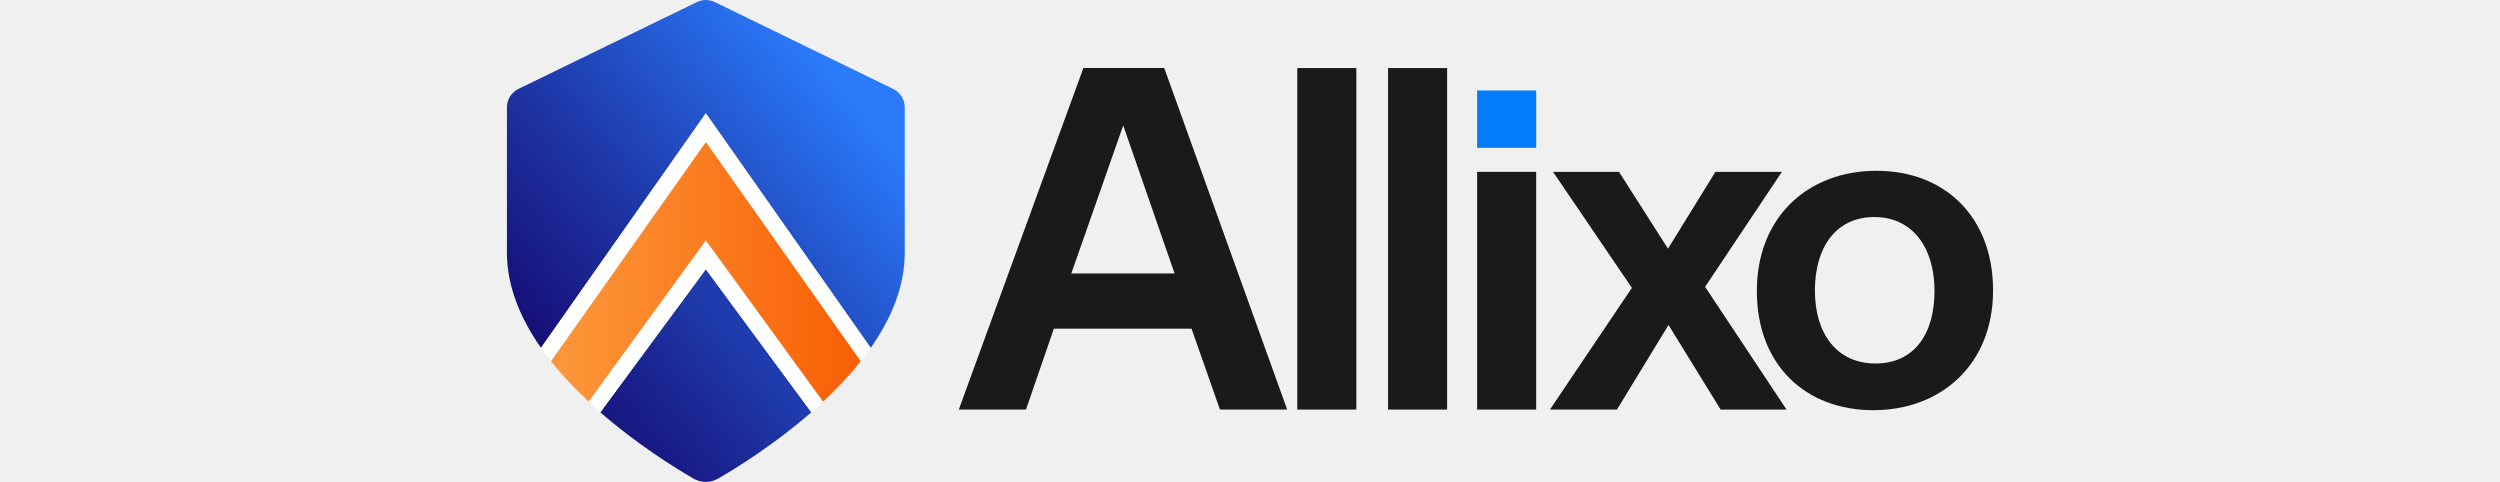
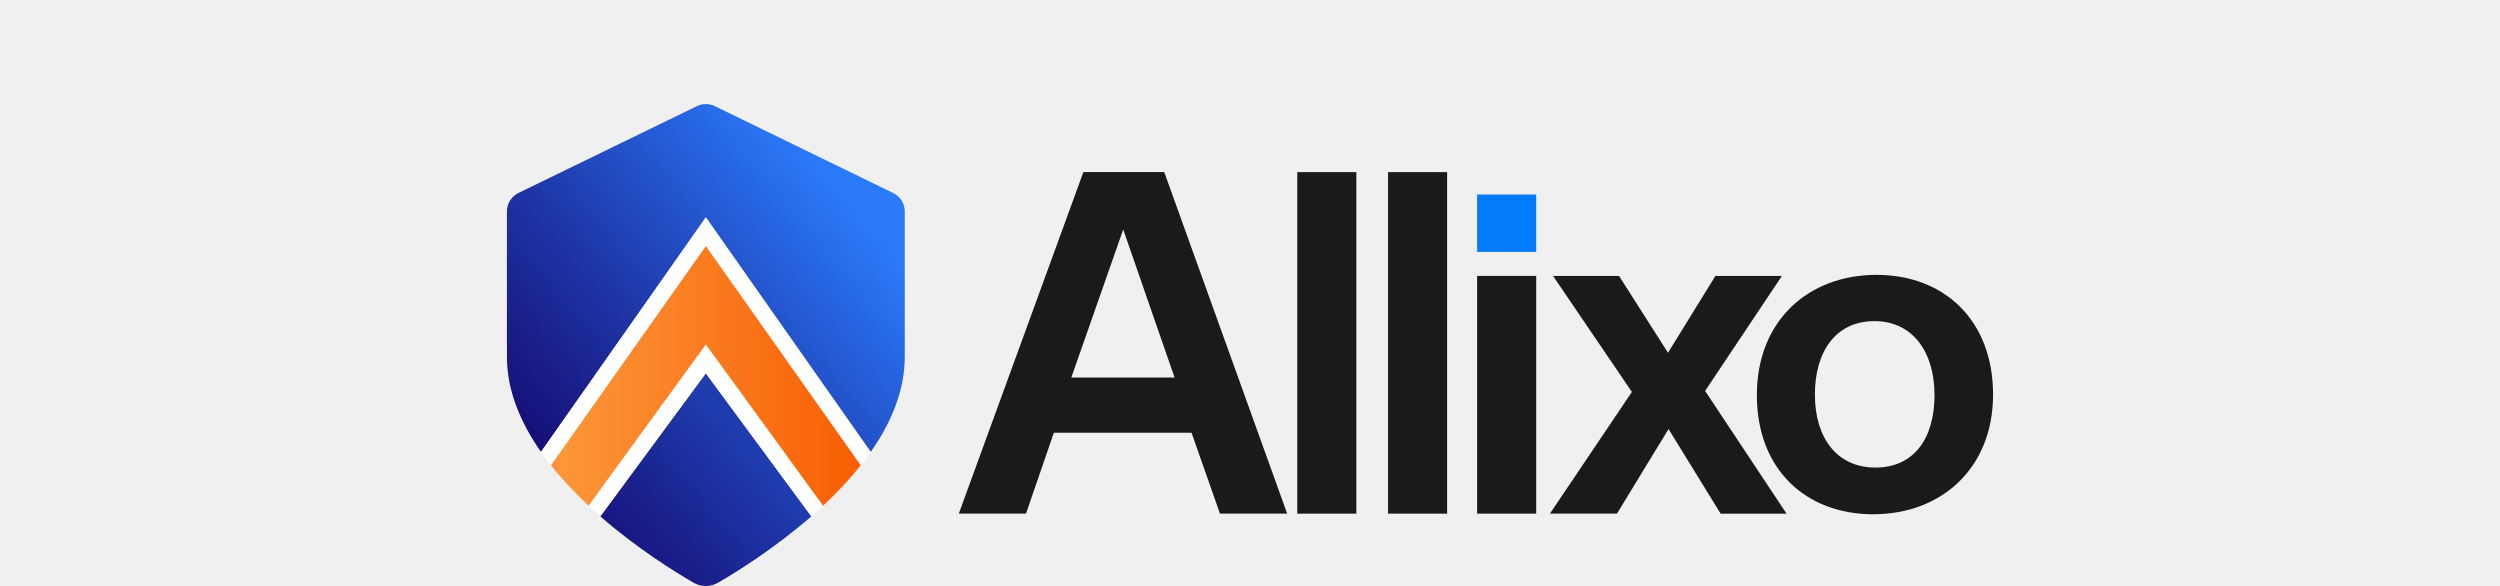
- <svg xmlns="http://www.w3.org/2000/svg" xmlns:xlink="http://www.w3.org/1999/xlink" id="b" width="640" height="123.37" viewBox="0 0 640 123.37" version="1.1">
+ <svg xmlns="http://www.w3.org/2000/svg" xmlns:xlink="http://www.w3.org/1999/xlink" id="b" width="640" height="150" viewBox="0 0 640 150" version="1.1">
  <defs id="defs16">
    <linearGradient id="d" x1="81.19" y1="102.42" x2="83.38" y2="100.58" gradientUnits="userSpaceOnUse">
      <stop offset="0" stop-color="#140066" id="stop1" />
      <stop offset=".16" stop-color="#160f78" id="stop2" />
      <stop offset=".5" stop-color="#1e36a7" id="stop3" />
      <stop offset=".96" stop-color="#2974f3" id="stop4" />
      <stop offset="1" stop-color="#2b7afa" id="stop5" />
    </linearGradient>
    <linearGradient id="e" x1="83.17" y1="100.43" x2="85.36" y2="98.6" xlink:href="#d" />
    <linearGradient id="f" x1="86.98" y1="96.28" x2="89.2" y2="94.42" xlink:href="#d" />
    <linearGradient id="g" x1="85.11" y1="98.39" x2="87.31" y2="96.54" xlink:href="#d" />
    <linearGradient id="h" x1="-6.11" y1="101.09" x2="86.46" y2="23.67" gradientUnits="userSpaceOnUse">
      <stop offset="0" stop-color="#140066" id="stop6" />
      <stop offset=".16" stop-color="#160f78" id="stop7" />
      <stop offset=".5" stop-color="#1e36a7" id="stop8" />
      <stop offset=".96" stop-color="#2974f3" id="stop9" />
      <stop offset="1" stop-color="#2b7afa" id="stop10" />
    </linearGradient>
    <linearGradient id="i" x1="25.8" y1="119.54" x2="62.3" y2="89.02" gradientUnits="userSpaceOnUse">
      <stop offset="0" stop-color="#17117a" id="stop11" />
      <stop offset=".4" stop-color="#19208c" id="stop12" />
      <stop offset="1" stop-color="#1f3cae" id="stop13" />
    </linearGradient>
    <linearGradient id="j" x1="11.28" y1="69.58" x2="90.56" y2="69.58" gradientUnits="userSpaceOnUse">
      <stop offset="0" stop-color="#fc8b3b" id="stop14" />
      <stop offset=".03" stop-color="#fc9739" id="stop15" />
      <stop offset="1" stop-color="#f95e04" id="stop16" />
    </linearGradient>
    <linearGradient xlink:href="#d" id="linearGradient28" gradientUnits="userSpaceOnUse" x1="81.19" y1="102.42" x2="83.38" y2="100.58" />
  </defs>
-   <g id="c" transform="translate(129.775,0.00250137)">
+   <g id="c" transform="translate(129.775,26.64466)">
    <path d="m 199.73,104.84 h -17.2 l -7.27,-20.7 h -35.25 l -7.13,20.7 h -17.2 l 31.89,-87.43 h 20.7 l 31.47,87.43 z M 157.77,32.1 144.48,70.01 h 26.44 z" fill="#1a1a1a" id="path16" />
    <path d="M 202.33,104.84 V 17.42 h 15.12 v 87.43 h -15.12 z" fill="#1a1a1a" id="path17" />
    <path d="M 225.57,104.84 V 17.42 h 15.12 v 87.43 h -15.12 z" fill="#1a1a1a" id="path18" />
    <rect x="248.37" y="43.99" width="15.12" height="60.86" fill="#1a1a1a" id="rect18" />
    <rect x="248.37" y="23.15" width="15.12" height="14.69" fill="#037bfa" id="rect19" />
    <path d="m 310.7,104.84 -13.33,-21.65 -13.2,21.65 H 267.01 L 287.99,73.69 267.8,43.99 h 16.89 l 12.54,19.67 12.14,-19.67 h 17.02 l -19.66,29.44 20.85,31.42 h -16.89 z" fill="#1a1a1a" id="path19" />
    <path d="m 349.83,105.01 c -17.3,0 -29.85,-11.46 -29.85,-30.52 0,-19.06 13.2,-30.77 30.62,-30.77 17.42,0 29.85,11.71 29.85,30.64 0,18.93 -13.32,30.64 -30.62,30.64 z m 0.26,-49.45 c -9.87,0 -15.25,7.72 -15.25,18.81 0,11.09 5.64,18.68 15.5,18.68 9.86,0 15.12,-7.47 15.12,-18.56 0,-11.09 -5.64,-18.93 -15.37,-18.93 z" fill="#1a1a1a" id="path20" />
    <path d="m 83.5,100.35 c -0.63,0.63 -1.27,1.25 -1.91,1.85 0.64,-0.61 1.28,-1.23 1.91,-1.85 z" fill="url(#d)" id="path21" style="fill:url(#linearGradient28)" />
    <path d="m 83.61,100.25 c 0.63,-0.63 1.25,-1.27 1.86,-1.91 -0.61,0.65 -1.24,1.28 -1.86,1.91 z" fill="url(#e)" id="path22" style="fill:url(#e)" />
    <path d="m 89.26,94.09 c -0.58,0.7 -1.18,1.39 -1.78,2.07 0.61,-0.68 1.2,-1.37 1.78,-2.07 z" fill="url(#f)" id="path23" style="fill:url(#f)" />
    <path d="m 87.39,96.25 c -0.6,0.67 -1.21,1.33 -1.83,1.99 0.62,-0.65 1.23,-1.31 1.83,-1.99 z" fill="url(#g)" id="path24" style="fill:url(#g)" />
    <path d="m 50.92,29.01 42.2,60.06 c 5.2,-7.42 8.72,-15.66 8.72,-24.33 V 27.48 c 0,-2.01 -1.15,-3.84 -2.96,-4.72 L 53.22,0.53 c -1.45,-0.71 -3.15,-0.71 -4.6,0 L 2.96,22.75 C 1.15,23.63 0,25.46 0,27.47 v 37.25 c 0,8.68 3.53,16.91 8.72,24.33 z" fill="url(#h)" id="path25" style="fill:url(#h)" />
    <path d="M 50.91,68.91 23.9,105.54 c 9.38,8.19 19.03,14.18 23.86,16.98 1.95,1.13 4.35,1.13 6.3,0 4.83,-2.8 14.48,-8.8 23.86,-16.98 L 50.9,68.91 Z" fill="url(#i)" id="path26" style="fill:url(#i)" />
    <path d="M 23.91,105.54 50.92,68.91 77.94,105.54 C 83.45,100.73 88.85,95.18 93.13,89.07 L 50.92,29.01 8.72,89.06 c 4.28,6.11 9.68,11.67 15.18,16.47 z" fill="#ffffff" id="path27" />
    <path d="m 20.9,102.82 30.02,-41.28 30.02,41.28 c 3.41,-3.18 6.7,-6.65 9.63,-10.34 L 50.93,36.36 11.28,92.47 c 2.93,3.7 6.22,7.16 9.63,10.34 z" fill="url(#j)" id="path28" style="fill:url(#j)" />
  </g>
</svg>
